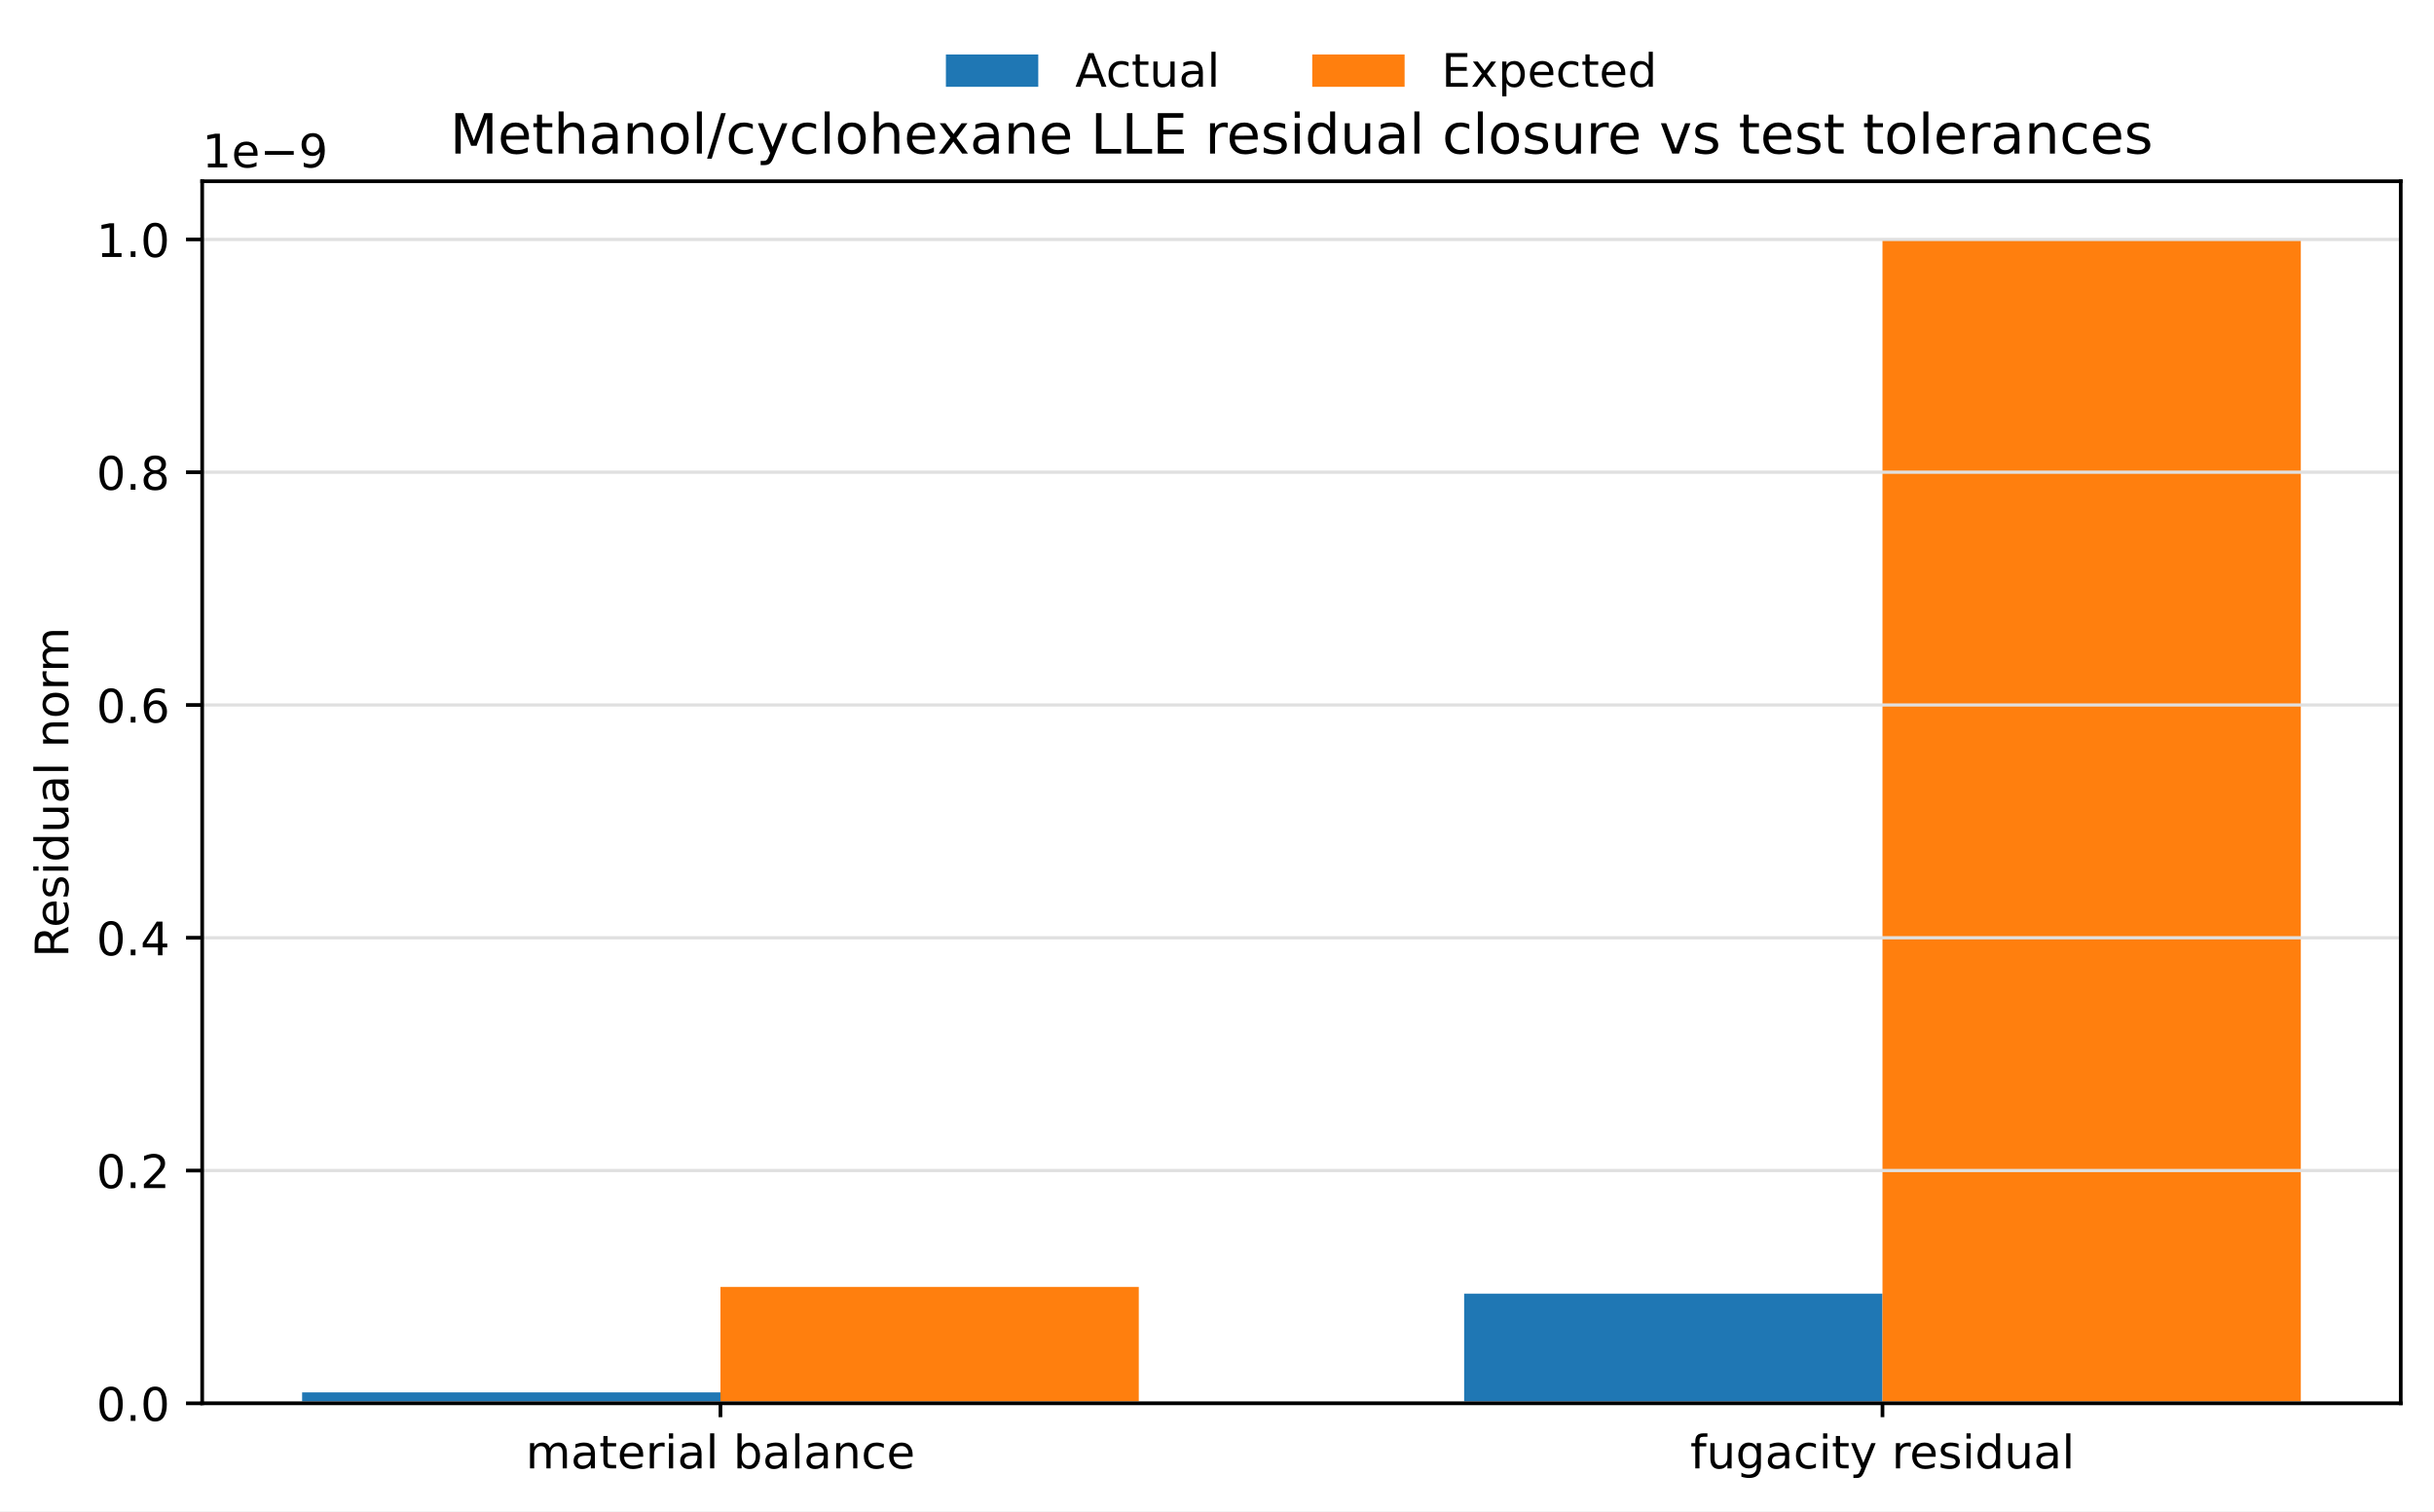
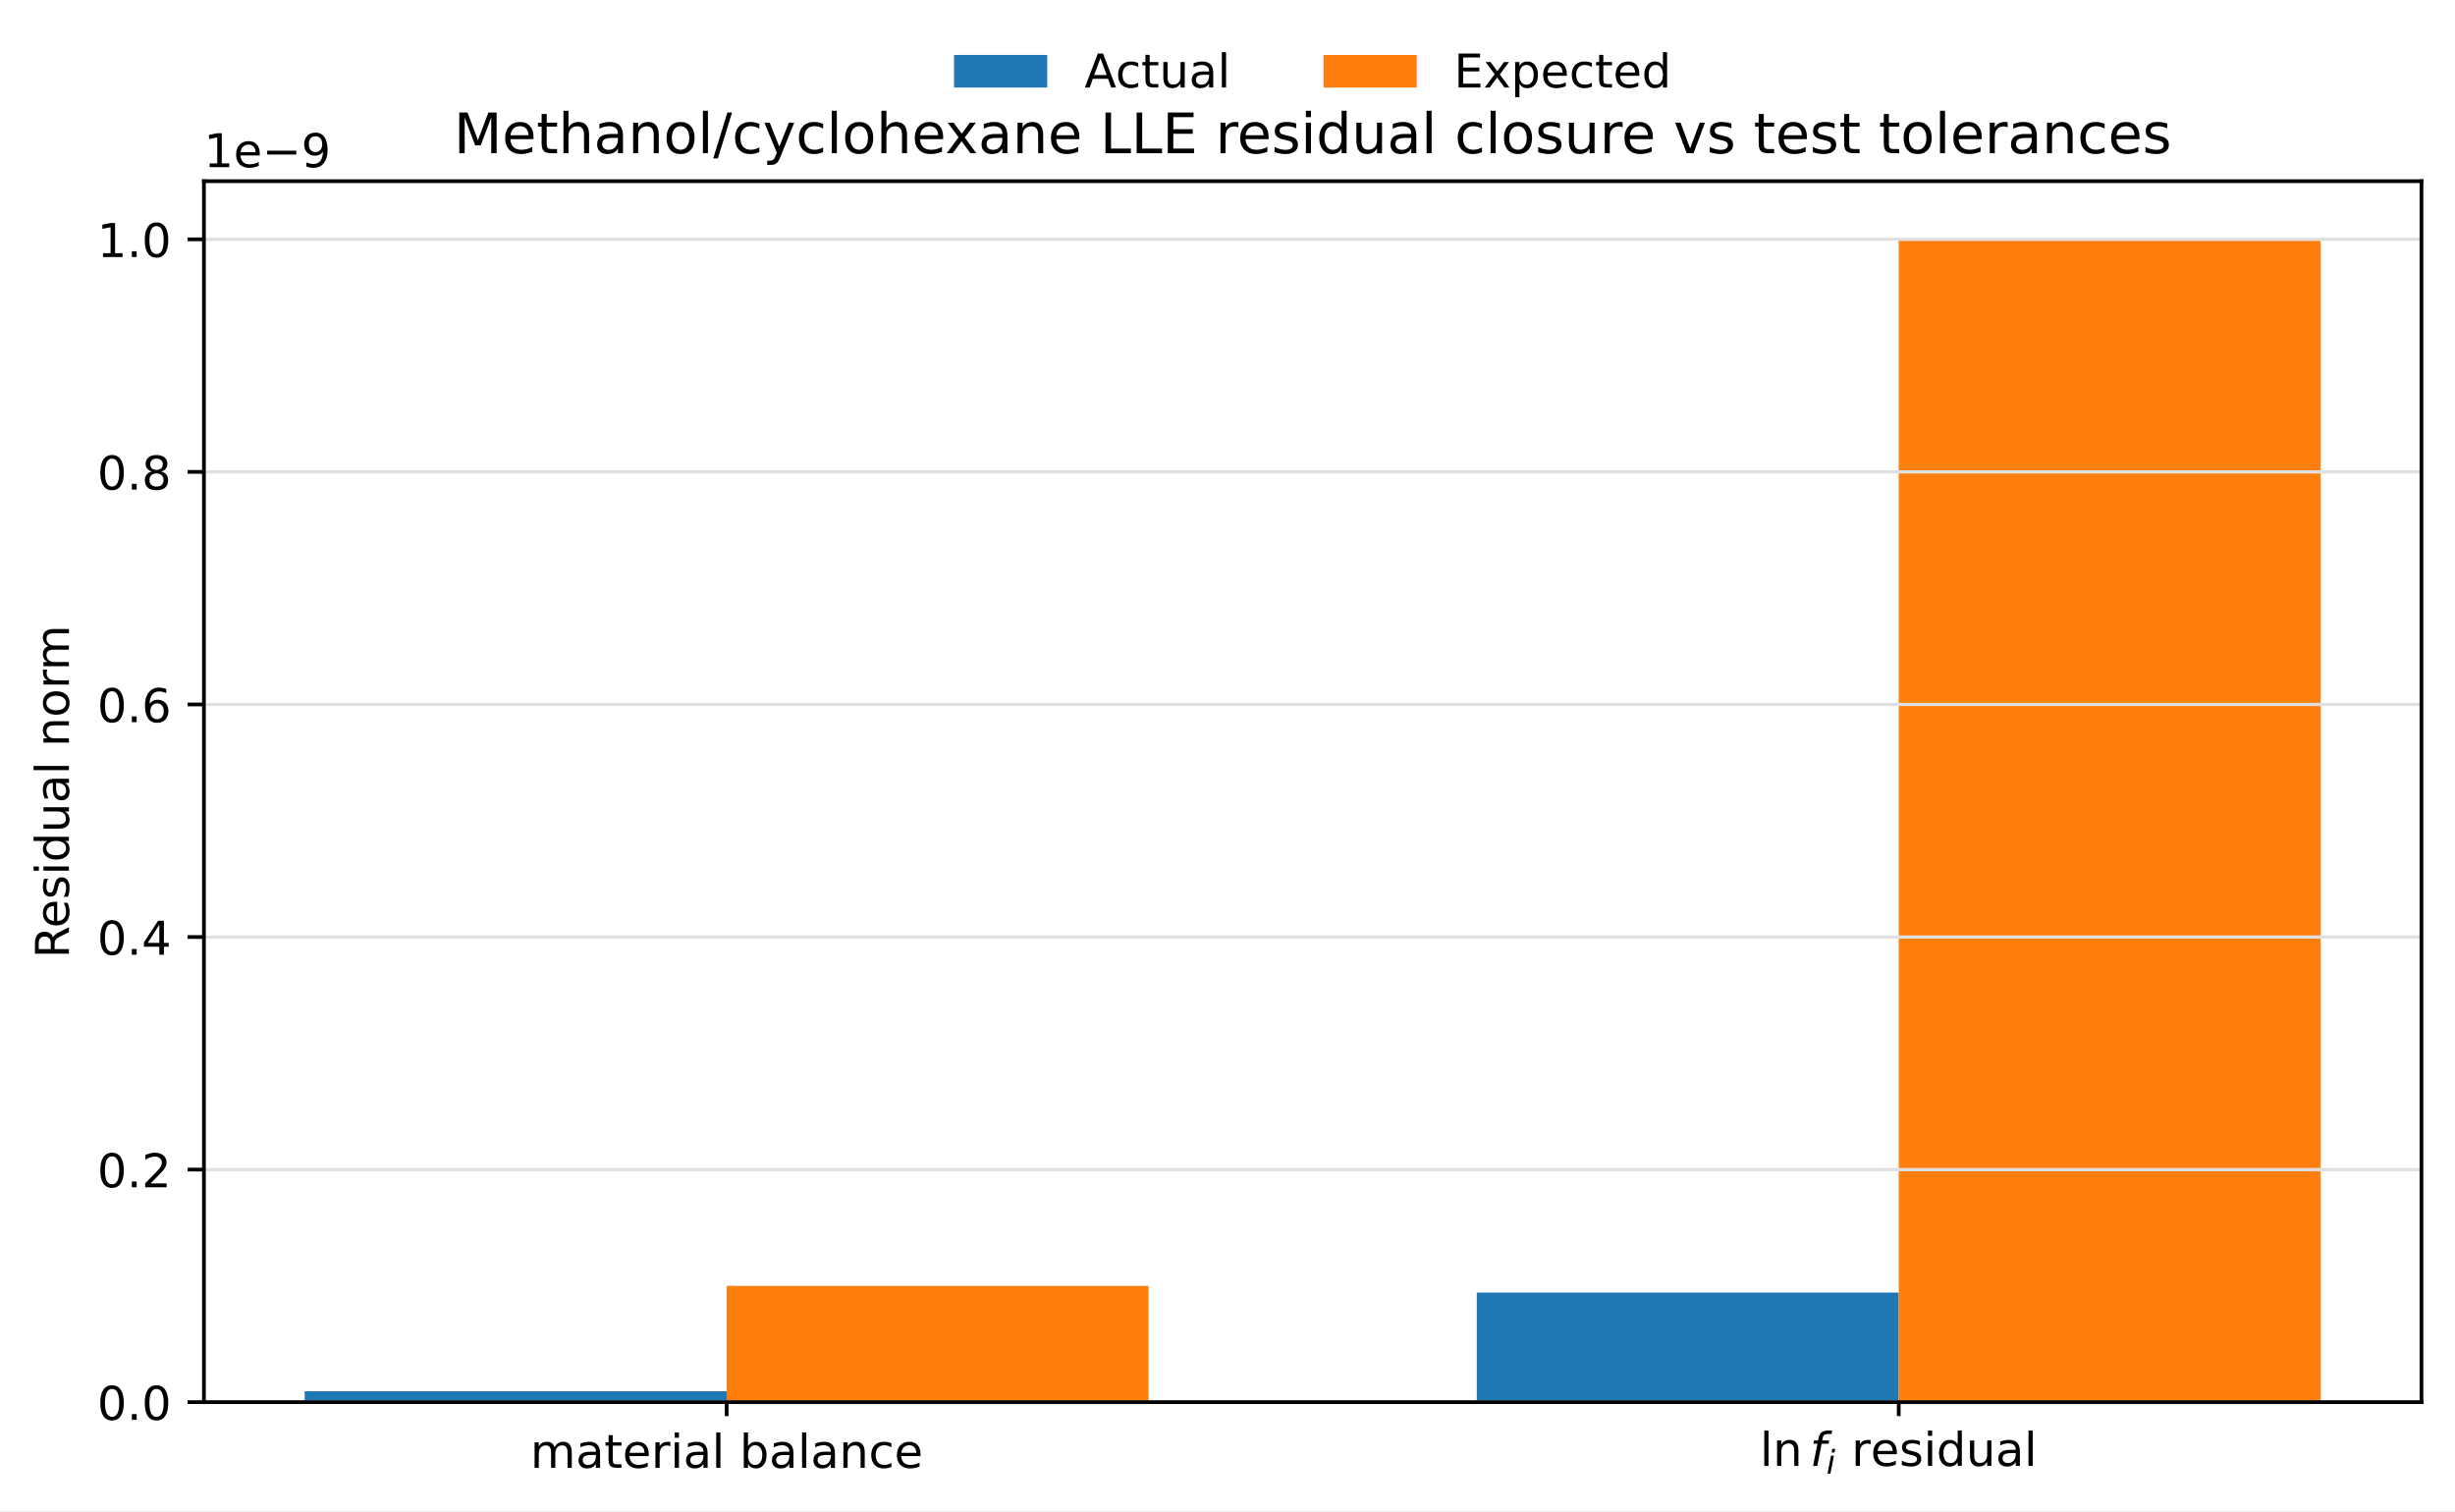
- <svg xmlns="http://www.w3.org/2000/svg" xmlns:xlink="http://www.w3.org/1999/xlink" width="527.061pt" height="327.251pt" viewBox="0 0 527.061 327.251" version="1.1">
+ <svg xmlns="http://www.w3.org/2000/svg" xmlns:xlink="http://www.w3.org/1999/xlink" width="527.061pt" height="324.46pt" viewBox="0 0 527.061 324.46" version="1.1">
  <defs>
    <style type="text/css">*{stroke-linejoin: round; stroke-linecap: butt}</style>
  </defs>
  <g id="figure_1">
    <g id="patch_1">
-       <path d="M 0 327.251 L 527.061 327.251 L 527.061 0 L 0 0 z " style="fill: #ffffff" />
+       <path d="M 0 324.46 L 527.061 324.46 L 527.061 0 L 0 0 z " style="fill: #ffffff" />
    </g>
    <g id="axes_1">
      <g id="patch_2">
-         <path d="M 43.781 303.873 L 519.861 303.873 L 519.861 39.248 L 43.781 39.248 z " style="fill: #ffffff" />
+         <path d="M 43.781 301.082 L 519.861 301.082 L 519.861 38.905 L 43.781 38.905 z " style="fill: #ffffff" />
      </g>
      <g id="patch_3">
-         <path d="M 65.421 303.873 L 156.007 303.873 L 156.007 301.506 L 65.421 301.506 z " clip-path="url(#pd1c63ec782)" style="fill: #1f77b4" />
+         <path d="M 65.421 301.082 L 156.007 301.082 L 156.007 298.737 L 65.421 298.737 z " clip-path="url(#p040a339eb4)" style="fill: #1f77b4" />
      </g>
      <g id="patch_4">
-         <path d="M 317.049 303.873 L 407.635 303.873 L 407.635 280.124 L 317.049 280.124 z " clip-path="url(#pd1c63ec782)" style="fill: #1f77b4" />
+         <path d="M 317.049 301.082 L 407.635 301.082 L 407.635 277.553 L 317.049 277.553 z " clip-path="url(#p040a339eb4)" style="fill: #1f77b4" />
      </g>
      <g id="patch_5">
-         <path d="M 156.007 303.873 L 246.593 303.873 L 246.593 278.67 L 156.007 278.67 z " clip-path="url(#pd1c63ec782)" style="fill: #ff7f0e" />
+         <path d="M 156.007 301.082 L 246.593 301.082 L 246.593 276.113 L 156.007 276.113 z " clip-path="url(#p040a339eb4)" style="fill: #ff7f0e" />
      </g>
      <g id="patch_6">
-         <path d="M 407.635 303.873 L 498.221 303.873 L 498.221 51.849 L 407.635 51.849 z " clip-path="url(#pd1c63ec782)" style="fill: #ff7f0e" />
+         <path d="M 407.635 301.082 L 498.221 301.082 L 498.221 51.389 L 407.635 51.389 z " clip-path="url(#p040a339eb4)" style="fill: #ff7f0e" />
      </g>
      <g id="matplotlib.axis_1">
        <g id="xtick_1">
          <g id="line2d_1">
            <defs>
              <path id="m8f4da6a68c" d="M 0 0 L 0 3 " style="stroke: #000000; stroke-width: 0.8" />
            </defs>
            <g>
-               <use xlink:href="#m8f4da6a68c" x="156.007" y="303.873" style="stroke: #000000; stroke-width: 0.8" />
+               <use xlink:href="#m8f4da6a68c" x="156.007" y="301.082" style="stroke: #000000; stroke-width: 0.8" />
            </g>
          </g>
          <g id="text_1">
-             <text style="font-size: 10px; font-family: 'DejaVu Sans', 'Bitstream Vera Sans', 'Computer Modern Sans Serif', 'Lucida Grande', 'Verdana', 'Geneva', 'Lucid', 'Arial', 'Helvetica', 'Avant Garde', sans-serif; text-anchor: middle" x="156.007" y="317.971" transform="rotate(-0 156.0073 317.9712)">material balance</text>
+             <text style="font-size: 10px; font-family: 'DejaVu Sans', 'Bitstream Vera Sans', 'Computer Modern Sans Serif', 'Lucida Grande', 'Verdana', 'Geneva', 'Lucid', 'Arial', 'Helvetica', 'Avant Garde', sans-serif; text-anchor: middle" x="156.007" y="315.18" transform="rotate(-0 156.0073 315.1805)">material balance</text>
          </g>
        </g>
        <g id="xtick_2">
          <g id="line2d_2">
            <g>
-               <use xlink:href="#m8f4da6a68c" x="407.635" y="303.873" style="stroke: #000000; stroke-width: 0.8" />
+               <use xlink:href="#m8f4da6a68c" x="407.635" y="301.082" style="stroke: #000000; stroke-width: 0.8" />
            </g>
          </g>
          <g id="text_2">
-             <text style="font-size: 10px; font-family: 'DejaVu Sans', 'Bitstream Vera Sans', 'Computer Modern Sans Serif', 'Lucida Grande', 'Verdana', 'Geneva', 'Lucid', 'Arial', 'Helvetica', 'Avant Garde', sans-serif; text-anchor: middle" x="407.635" y="317.971" transform="rotate(-0 407.6352 317.9712)">fugacity residual</text>
+             <g transform="translate(377.8352 315.1805)">
+               <text>
+                 <tspan x="0" y="-0.406" style="font-size: 10px; font-family: 'DejaVu Sans'">l</tspan>
+                 <tspan x="2.778" y="-0.406" style="font-size: 10px; font-family: 'DejaVu Sans'">n</tspan>
+                 <tspan x="16.479" y="-0.406" style="font-size: 10px; font-family: 'DejaVu Sans'"> </tspan>
+                 <tspan x="19.657" y="-0.406" style="font-size: 10px; font-family: 'DejaVu Sans'">r</tspan>
+                 <tspan x="23.769" y="-0.406" style="font-size: 10px; font-family: 'DejaVu Sans'">e</tspan>
+                 <tspan x="29.921" y="-0.406" style="font-size: 10px; font-family: 'DejaVu Sans'">s</tspan>
+                 <tspan x="35.131" y="-0.406" style="font-size: 10px; font-family: 'DejaVu Sans'">i</tspan>
+                 <tspan x="37.909" y="-0.406" style="font-size: 10px; font-family: 'DejaVu Sans'">d</tspan>
+                 <tspan x="44.257" y="-0.406" style="font-size: 10px; font-family: 'DejaVu Sans'">u</tspan>
+                 <tspan x="50.595" y="-0.406" style="font-size: 10px; font-family: 'DejaVu Sans'">a</tspan>
+                 <tspan x="56.723" y="-0.406" style="font-size: 10px; font-family: 'DejaVu Sans'">l</tspan>
+                 <tspan x="10.74" y="-0.406" style="font-style: oblique; font-size: 10px; font-family: 'DejaVu Sans'">f</tspan>
+                 <tspan x="14.26" y="1.234" style="font-style: oblique; font-size: 7px; font-family: 'DejaVu Sans'">i</tspan>
+               </text>
+             </g>
          </g>
        </g>
      </g>
      <g id="matplotlib.axis_2">
        <g id="ytick_1">
          <g id="line2d_3">
-             <path d="M 43.781 303.873 L 519.861 303.873 " clip-path="url(#pd1c63ec782)" style="fill: none; stroke: #e0e0e0; stroke-width: 0.7; stroke-linecap: square" />
+             <path d="M 43.781 301.082 L 519.861 301.082 " clip-path="url(#p040a339eb4)" style="fill: none; stroke: #e0e0e0; stroke-width: 0.7; stroke-linecap: square" />
          </g>
          <g id="line2d_4">
            <defs>
              <path id="m029e93d960" d="M 0 0 L -3.5 0 " style="stroke: #000000; stroke-width: 0.8" />
            </defs>
            <g>
-               <use xlink:href="#m029e93d960" x="43.781" y="303.873" style="stroke: #000000; stroke-width: 0.8" />
+               <use xlink:href="#m029e93d960" x="43.781" y="301.082" style="stroke: #000000; stroke-width: 0.8" />
            </g>
          </g>
          <g id="text_3">
-             <text style="font-size: 10px; font-family: 'DejaVu Sans', 'Bitstream Vera Sans', 'Computer Modern Sans Serif', 'Lucida Grande', 'Verdana', 'Geneva', 'Lucid', 'Arial', 'Helvetica', 'Avant Garde', sans-serif; text-anchor: end" x="36.781" y="307.672" transform="rotate(-0 36.78125 307.672)">0.0</text>
+             <text style="font-size: 10px; font-family: 'DejaVu Sans', 'Bitstream Vera Sans', 'Computer Modern Sans Serif', 'Lucida Grande', 'Verdana', 'Geneva', 'Lucid', 'Arial', 'Helvetica', 'Avant Garde', sans-serif; text-anchor: end" x="36.781" y="304.881" transform="rotate(-0 36.78125 304.8813)">0.0</text>
          </g>
        </g>
        <g id="ytick_2">
          <g id="line2d_5">
-             <path d="M 43.781 253.468 L 519.861 253.468 " clip-path="url(#pd1c63ec782)" style="fill: none; stroke: #e0e0e0; stroke-width: 0.7; stroke-linecap: square" />
+             <path d="M 43.781 251.144 L 519.861 251.144 " clip-path="url(#p040a339eb4)" style="fill: none; stroke: #e0e0e0; stroke-width: 0.7; stroke-linecap: square" />
          </g>
          <g id="line2d_6">
            <g>
-               <use xlink:href="#m029e93d960" x="43.781" y="253.468" style="stroke: #000000; stroke-width: 0.8" />
+               <use xlink:href="#m029e93d960" x="43.781" y="251.144" style="stroke: #000000; stroke-width: 0.8" />
            </g>
          </g>
          <g id="text_4">
-             <text style="font-size: 10px; font-family: 'DejaVu Sans', 'Bitstream Vera Sans', 'Computer Modern Sans Serif', 'Lucida Grande', 'Verdana', 'Geneva', 'Lucid', 'Arial', 'Helvetica', 'Avant Garde', sans-serif; text-anchor: end" x="36.781" y="257.267" transform="rotate(-0 36.78125 257.2672)">0.2</text>
+             <text style="font-size: 10px; font-family: 'DejaVu Sans', 'Bitstream Vera Sans', 'Computer Modern Sans Serif', 'Lucida Grande', 'Verdana', 'Geneva', 'Lucid', 'Arial', 'Helvetica', 'Avant Garde', sans-serif; text-anchor: end" x="36.781" y="254.943" transform="rotate(-0 36.78125 254.9428)">0.2</text>
          </g>
        </g>
        <g id="ytick_3">
          <g id="line2d_7">
-             <path d="M 43.781 203.063 L 519.861 203.063 " clip-path="url(#pd1c63ec782)" style="fill: none; stroke: #e0e0e0; stroke-width: 0.7; stroke-linecap: square" />
+             <path d="M 43.781 201.205 L 519.861 201.205 " clip-path="url(#p040a339eb4)" style="fill: none; stroke: #e0e0e0; stroke-width: 0.7; stroke-linecap: square" />
          </g>
          <g id="line2d_8">
            <g>
-               <use xlink:href="#m029e93d960" x="43.781" y="203.063" style="stroke: #000000; stroke-width: 0.8" />
+               <use xlink:href="#m029e93d960" x="43.781" y="201.205" style="stroke: #000000; stroke-width: 0.8" />
            </g>
          </g>
          <g id="text_5">
-             <text style="font-size: 10px; font-family: 'DejaVu Sans', 'Bitstream Vera Sans', 'Computer Modern Sans Serif', 'Lucida Grande', 'Verdana', 'Geneva', 'Lucid', 'Arial', 'Helvetica', 'Avant Garde', sans-serif; text-anchor: end" x="36.781" y="206.862" transform="rotate(-0 36.78125 206.8624)">0.4</text>
+             <text style="font-size: 10px; font-family: 'DejaVu Sans', 'Bitstream Vera Sans', 'Computer Modern Sans Serif', 'Lucida Grande', 'Verdana', 'Geneva', 'Lucid', 'Arial', 'Helvetica', 'Avant Garde', sans-serif; text-anchor: end" x="36.781" y="205.004" transform="rotate(-0 36.78125 205.0042)">0.4</text>
          </g>
        </g>
        <g id="ytick_4">
          <g id="line2d_9">
-             <path d="M 43.781 152.658 L 519.861 152.658 " clip-path="url(#pd1c63ec782)" style="fill: none; stroke: #e0e0e0; stroke-width: 0.7; stroke-linecap: square" />
+             <path d="M 43.781 151.266 L 519.861 151.266 " clip-path="url(#p040a339eb4)" style="fill: none; stroke: #e0e0e0; stroke-width: 0.7; stroke-linecap: square" />
          </g>
          <g id="line2d_10">
            <g>
-               <use xlink:href="#m029e93d960" x="43.781" y="152.658" style="stroke: #000000; stroke-width: 0.8" />
+               <use xlink:href="#m029e93d960" x="43.781" y="151.266" style="stroke: #000000; stroke-width: 0.8" />
            </g>
          </g>
          <g id="text_6">
-             <text style="font-size: 10px; font-family: 'DejaVu Sans', 'Bitstream Vera Sans', 'Computer Modern Sans Serif', 'Lucida Grande', 'Verdana', 'Geneva', 'Lucid', 'Arial', 'Helvetica', 'Avant Garde', sans-serif; text-anchor: end" x="36.781" y="156.458" transform="rotate(-0 36.78125 156.4576)">0.6</text>
+             <text style="font-size: 10px; font-family: 'DejaVu Sans', 'Bitstream Vera Sans', 'Computer Modern Sans Serif', 'Lucida Grande', 'Verdana', 'Geneva', 'Lucid', 'Arial', 'Helvetica', 'Avant Garde', sans-serif; text-anchor: end" x="36.781" y="155.066" transform="rotate(-0 36.78125 155.0657)">0.6</text>
          </g>
        </g>
        <g id="ytick_5">
          <g id="line2d_11">
-             <path d="M 43.781 102.254 L 519.861 102.254 " clip-path="url(#pd1c63ec782)" style="fill: none; stroke: #e0e0e0; stroke-width: 0.7; stroke-linecap: square" />
+             <path d="M 43.781 101.328 L 519.861 101.328 " clip-path="url(#p040a339eb4)" style="fill: none; stroke: #e0e0e0; stroke-width: 0.7; stroke-linecap: square" />
          </g>
          <g id="line2d_12">
            <g>
-               <use xlink:href="#m029e93d960" x="43.781" y="102.254" style="stroke: #000000; stroke-width: 0.8" />
+               <use xlink:href="#m029e93d960" x="43.781" y="101.328" style="stroke: #000000; stroke-width: 0.8" />
            </g>
          </g>
          <g id="text_7">
-             <text style="font-size: 10px; font-family: 'DejaVu Sans', 'Bitstream Vera Sans', 'Computer Modern Sans Serif', 'Lucida Grande', 'Verdana', 'Geneva', 'Lucid', 'Arial', 'Helvetica', 'Avant Garde', sans-serif; text-anchor: end" x="36.781" y="106.053" transform="rotate(-0 36.78125 106.0528)">0.8</text>
+             <text style="font-size: 10px; font-family: 'DejaVu Sans', 'Bitstream Vera Sans', 'Computer Modern Sans Serif', 'Lucida Grande', 'Verdana', 'Geneva', 'Lucid', 'Arial', 'Helvetica', 'Avant Garde', sans-serif; text-anchor: end" x="36.781" y="105.127" transform="rotate(-0 36.78125 105.1272)">0.8</text>
          </g>
        </g>
        <g id="ytick_6">
          <g id="line2d_13">
-             <path d="M 43.781 51.849 L 519.861 51.849 " clip-path="url(#pd1c63ec782)" style="fill: none; stroke: #e0e0e0; stroke-width: 0.7; stroke-linecap: square" />
+             <path d="M 43.781 51.389 L 519.861 51.389 " clip-path="url(#p040a339eb4)" style="fill: none; stroke: #e0e0e0; stroke-width: 0.7; stroke-linecap: square" />
          </g>
          <g id="line2d_14">
            <g>
-               <use xlink:href="#m029e93d960" x="43.781" y="51.849" style="stroke: #000000; stroke-width: 0.8" />
+               <use xlink:href="#m029e93d960" x="43.781" y="51.389" style="stroke: #000000; stroke-width: 0.8" />
            </g>
          </g>
          <g id="text_8">
-             <text style="font-size: 10px; font-family: 'DejaVu Sans', 'Bitstream Vera Sans', 'Computer Modern Sans Serif', 'Lucida Grande', 'Verdana', 'Geneva', 'Lucid', 'Arial', 'Helvetica', 'Avant Garde', sans-serif; text-anchor: end" x="36.781" y="55.648" transform="rotate(-0 36.78125 55.64796)">1.0</text>
+             <text style="font-size: 10px; font-family: 'DejaVu Sans', 'Bitstream Vera Sans', 'Computer Modern Sans Serif', 'Lucida Grande', 'Verdana', 'Geneva', 'Lucid', 'Arial', 'Helvetica', 'Avant Garde', sans-serif; text-anchor: end" x="36.781" y="55.189" transform="rotate(-0 36.78125 55.18866)">1.0</text>
          </g>
        </g>
        <g id="text_9">
-           <text style="font-size: 10px; font-family: 'DejaVu Sans', 'Bitstream Vera Sans', 'Computer Modern Sans Serif', 'Lucida Grande', 'Verdana', 'Geneva', 'Lucid', 'Arial', 'Helvetica', 'Avant Garde', sans-serif; text-anchor: middle" x="14.798" y="171.56" transform="rotate(-90 14.79844 171.5602)">Residual norm</text>
+           <text style="font-size: 10px; font-family: 'DejaVu Sans', 'Bitstream Vera Sans', 'Computer Modern Sans Serif', 'Lucida Grande', 'Verdana', 'Geneva', 'Lucid', 'Arial', 'Helvetica', 'Avant Garde', sans-serif; text-anchor: middle" x="14.798" y="169.993" transform="rotate(-90 14.79844 169.9934)">Residual norm</text>
        </g>
        <g id="text_10">
-           <text style="font-size: 10px; font-family: 'DejaVu Sans', 'Bitstream Vera Sans', 'Computer Modern Sans Serif', 'Lucida Grande', 'Verdana', 'Geneva', 'Lucid', 'Arial', 'Helvetica', 'Avant Garde', sans-serif; text-anchor: start" x="43.781" y="36.248" transform="rotate(-0 43.78125 36.24753)">1e−9</text>
+           <text style="font-size: 10px; font-family: 'DejaVu Sans', 'Bitstream Vera Sans', 'Computer Modern Sans Serif', 'Lucida Grande', 'Verdana', 'Geneva', 'Lucid', 'Arial', 'Helvetica', 'Avant Garde', sans-serif; text-anchor: start" x="43.781" y="35.905" transform="rotate(-0 43.78125 35.90481)">1e−9</text>
        </g>
      </g>
      <g id="line2d_15">
-         <path d="M 43.781 303.873 L 519.861 303.873 " clip-path="url(#pd1c63ec782)" style="fill: none; stroke: #d1d1d1; stroke-width: 0.8; stroke-linecap: square" />
+         <path d="M 43.781 301.082 L 519.861 301.082 " clip-path="url(#p040a339eb4)" style="fill: none; stroke: #d1d1d1; stroke-width: 0.8; stroke-linecap: square" />
      </g>
      <g id="patch_7">
-         <path d="M 43.781 303.873 L 43.781 39.248 " style="fill: none; stroke: #000000; stroke-width: 0.8; stroke-linejoin: miter; stroke-linecap: square" />
+         <path d="M 43.781 301.082 L 43.781 38.905 " style="fill: none; stroke: #000000; stroke-width: 0.8; stroke-linejoin: miter; stroke-linecap: square" />
      </g>
      <g id="patch_8">
-         <path d="M 519.861 303.873 L 519.861 39.248 " style="fill: none; stroke: #000000; stroke-width: 0.8; stroke-linejoin: miter; stroke-linecap: square" />
+         <path d="M 519.861 301.082 L 519.861 38.905 " style="fill: none; stroke: #000000; stroke-width: 0.8; stroke-linejoin: miter; stroke-linecap: square" />
      </g>
      <g id="patch_9">
-         <path d="M 43.781 303.873 L 519.861 303.873 " style="fill: none; stroke: #000000; stroke-width: 0.8; stroke-linejoin: miter; stroke-linecap: square" />
+         <path d="M 43.781 301.082 L 519.861 301.082 " style="fill: none; stroke: #000000; stroke-width: 0.8; stroke-linejoin: miter; stroke-linecap: square" />
      </g>
      <g id="patch_10">
-         <path d="M 43.781 39.248 L 519.861 39.248 " style="fill: none; stroke: #000000; stroke-width: 0.8; stroke-linejoin: miter; stroke-linecap: square" />
+         <path d="M 43.781 38.905 L 519.861 38.905 " style="fill: none; stroke: #000000; stroke-width: 0.8; stroke-linejoin: miter; stroke-linecap: square" />
      </g>
      <g id="text_11">
-         <text style="font-size: 12px; font-family: 'DejaVu Sans', 'Bitstream Vera Sans', 'Computer Modern Sans Serif', 'Lucida Grande', 'Verdana', 'Geneva', 'Lucid', 'Arial', 'Helvetica', 'Avant Garde', sans-serif; text-anchor: middle" x="281.821" y="33.248" transform="rotate(-0 281.8213 33.24753)">Methanol/cyclohexane LLE residual closure vs test tolerances</text>
+         <text style="font-size: 12px; font-family: 'DejaVu Sans', 'Bitstream Vera Sans', 'Computer Modern Sans Serif', 'Lucida Grande', 'Verdana', 'Geneva', 'Lucid', 'Arial', 'Helvetica', 'Avant Garde', sans-serif; text-anchor: middle" x="281.821" y="32.905" transform="rotate(-0 281.8213 32.90481)">Methanol/cyclohexane LLE residual closure vs test tolerances</text>
      </g>
      <g id="legend_1">
        <g id="patch_11">
          <path d="M 204.827 18.798 L 224.827 18.798 L 224.827 11.798 L 204.827 11.798 z " style="fill: #1f77b4" />
        </g>
        <g id="text_12">
          <text style="font-size: 10px; font-family: 'DejaVu Sans', 'Bitstream Vera Sans', 'Computer Modern Sans Serif', 'Lucida Grande', 'Verdana', 'Geneva', 'Lucid', 'Arial', 'Helvetica', 'Avant Garde', sans-serif; text-anchor: start" x="232.827" y="18.798" transform="rotate(-0 232.8275 18.79844)">Actual</text>
        </g>
        <g id="patch_12">
          <path d="M 284.156 18.798 L 304.156 18.798 L 304.156 11.798 L 284.156 11.798 z " style="fill: #ff7f0e" />
        </g>
        <g id="text_13">
          <text style="font-size: 10px; font-family: 'DejaVu Sans', 'Bitstream Vera Sans', 'Computer Modern Sans Serif', 'Lucida Grande', 'Verdana', 'Geneva', 'Lucid', 'Arial', 'Helvetica', 'Avant Garde', sans-serif; text-anchor: start" x="312.156" y="18.798" transform="rotate(-0 312.1556 18.79844)">Expected</text>
        </g>
      </g>
    </g>
  </g>
  <defs>
-     <clipPath id="pd1c63ec782">
-       <rect x="43.781" y="39.248" width="476.08" height="264.625" />
+     <clipPath id="p040a339eb4">
+       <rect x="43.781" y="38.905" width="476.08" height="262.177" />
    </clipPath>
  </defs>
</svg>
